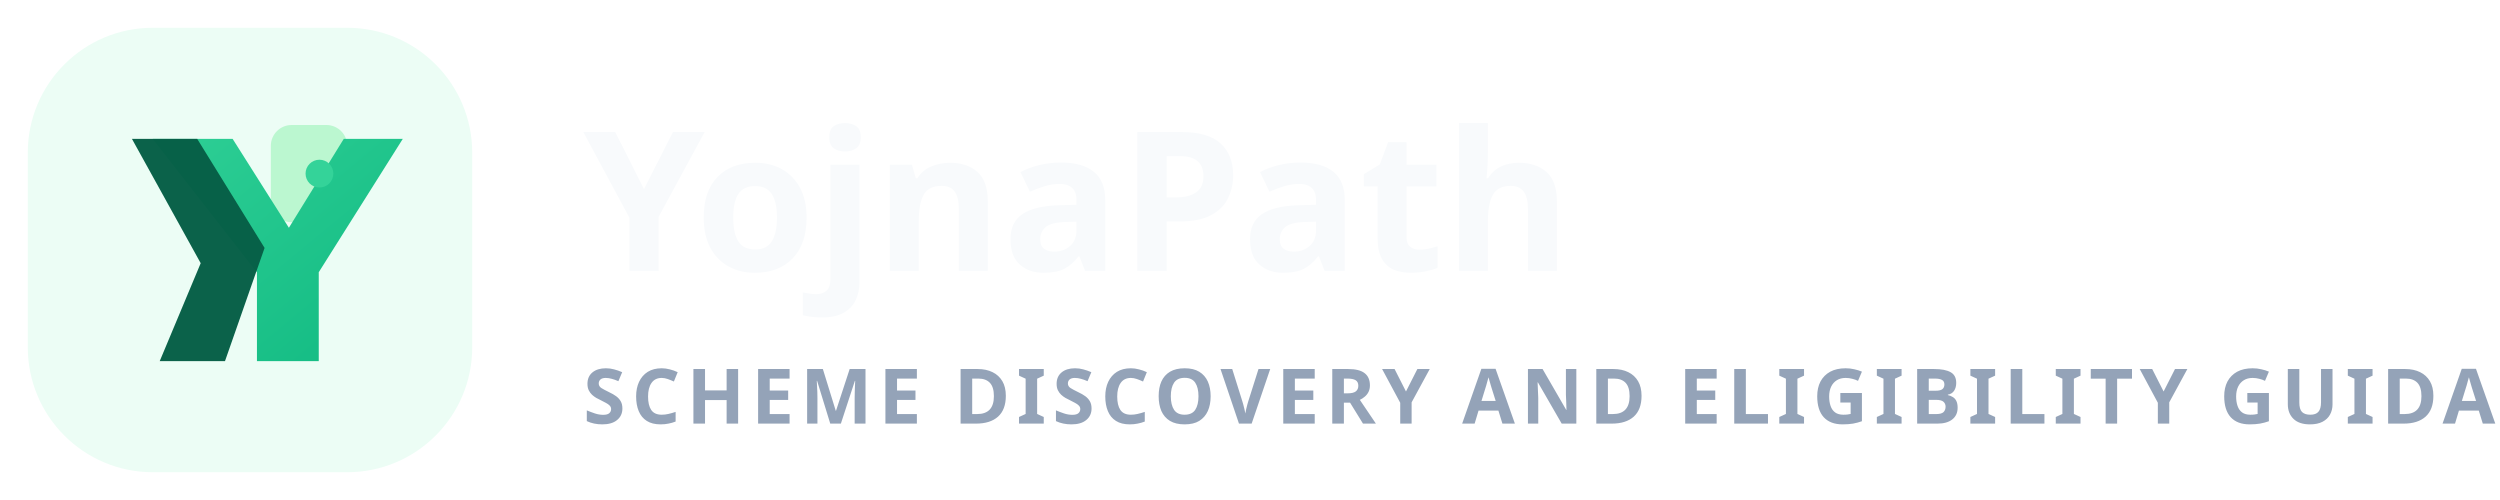
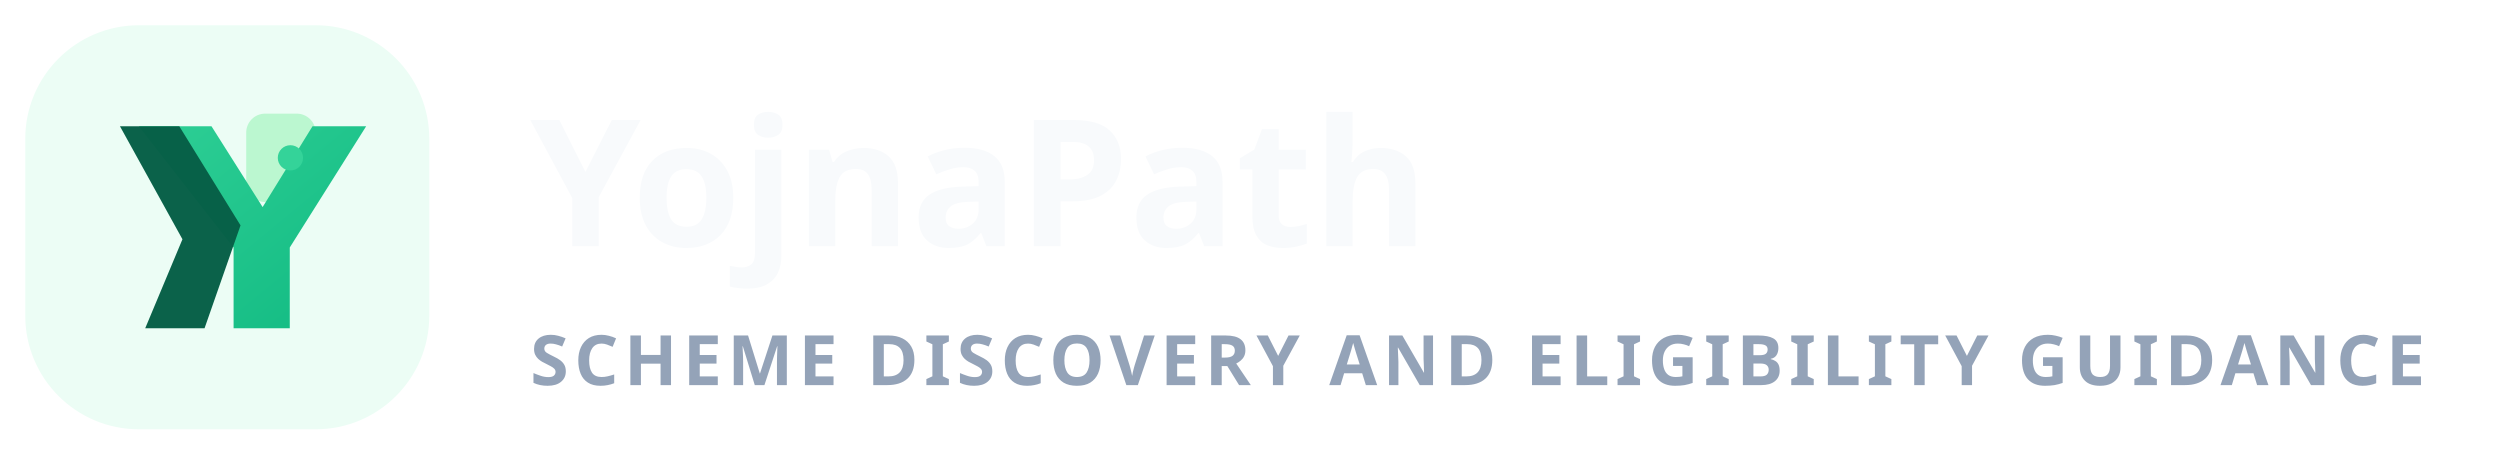
- <svg xmlns="http://www.w3.org/2000/svg" viewBox="0 0 360 72" role="img" aria-label="YojnaPath logo light">
+ <svg xmlns="http://www.w3.org/2000/svg" viewBox="0 0 396 72" role="img" aria-label="YojnaPath logo light">
  <defs>
    <linearGradient id="yp-light-path" x1="10" y1="10" x2="48" y2="56" gradientUnits="userSpaceOnUse">
      <stop offset="0%" stop-color="#34D399" />
      <stop offset="100%" stop-color="#10B981" />
    </linearGradient>
  </defs>
  <g transform="translate(4 4)">
    <rect width="64" height="64" rx="18" fill="#ECFDF5" />
    <rect x="35" y="14" width="11" height="14" rx="3" fill="#BBF7D0" />
    <path d="M18 16h11.5l8.1 12.8L45.5 16H54L41.9 35.2V48H33V35.2z" fill="url(#yp-light-path)" />
    <path d="M15 16h9.4l9.7 15.7L28.4 48H19l5.9-14.1z" fill="#065F46" opacity="0.98" />
    <circle cx="42" cy="21" r="2" fill="#34D399" />
  </g>
  <g transform="translate(84 15)">
    <text x="0" y="24" fill="#F8FAFC" font-size="28" font-weight="700" font-family="Noto Sans, Inter, Segoe UI, Arial, sans-serif">
      YojnaPath
    </text>
    <text x="0" y="46" fill="#94A3B8" font-size="11" font-weight="600" font-family="Noto Sans, Inter, Segoe UI, Arial, sans-serif" letter-spacing="0.9">
      SCHEME DISCOVERY AND ELIGIBILITY GUIDANCE
    </text>
  </g>
</svg>
